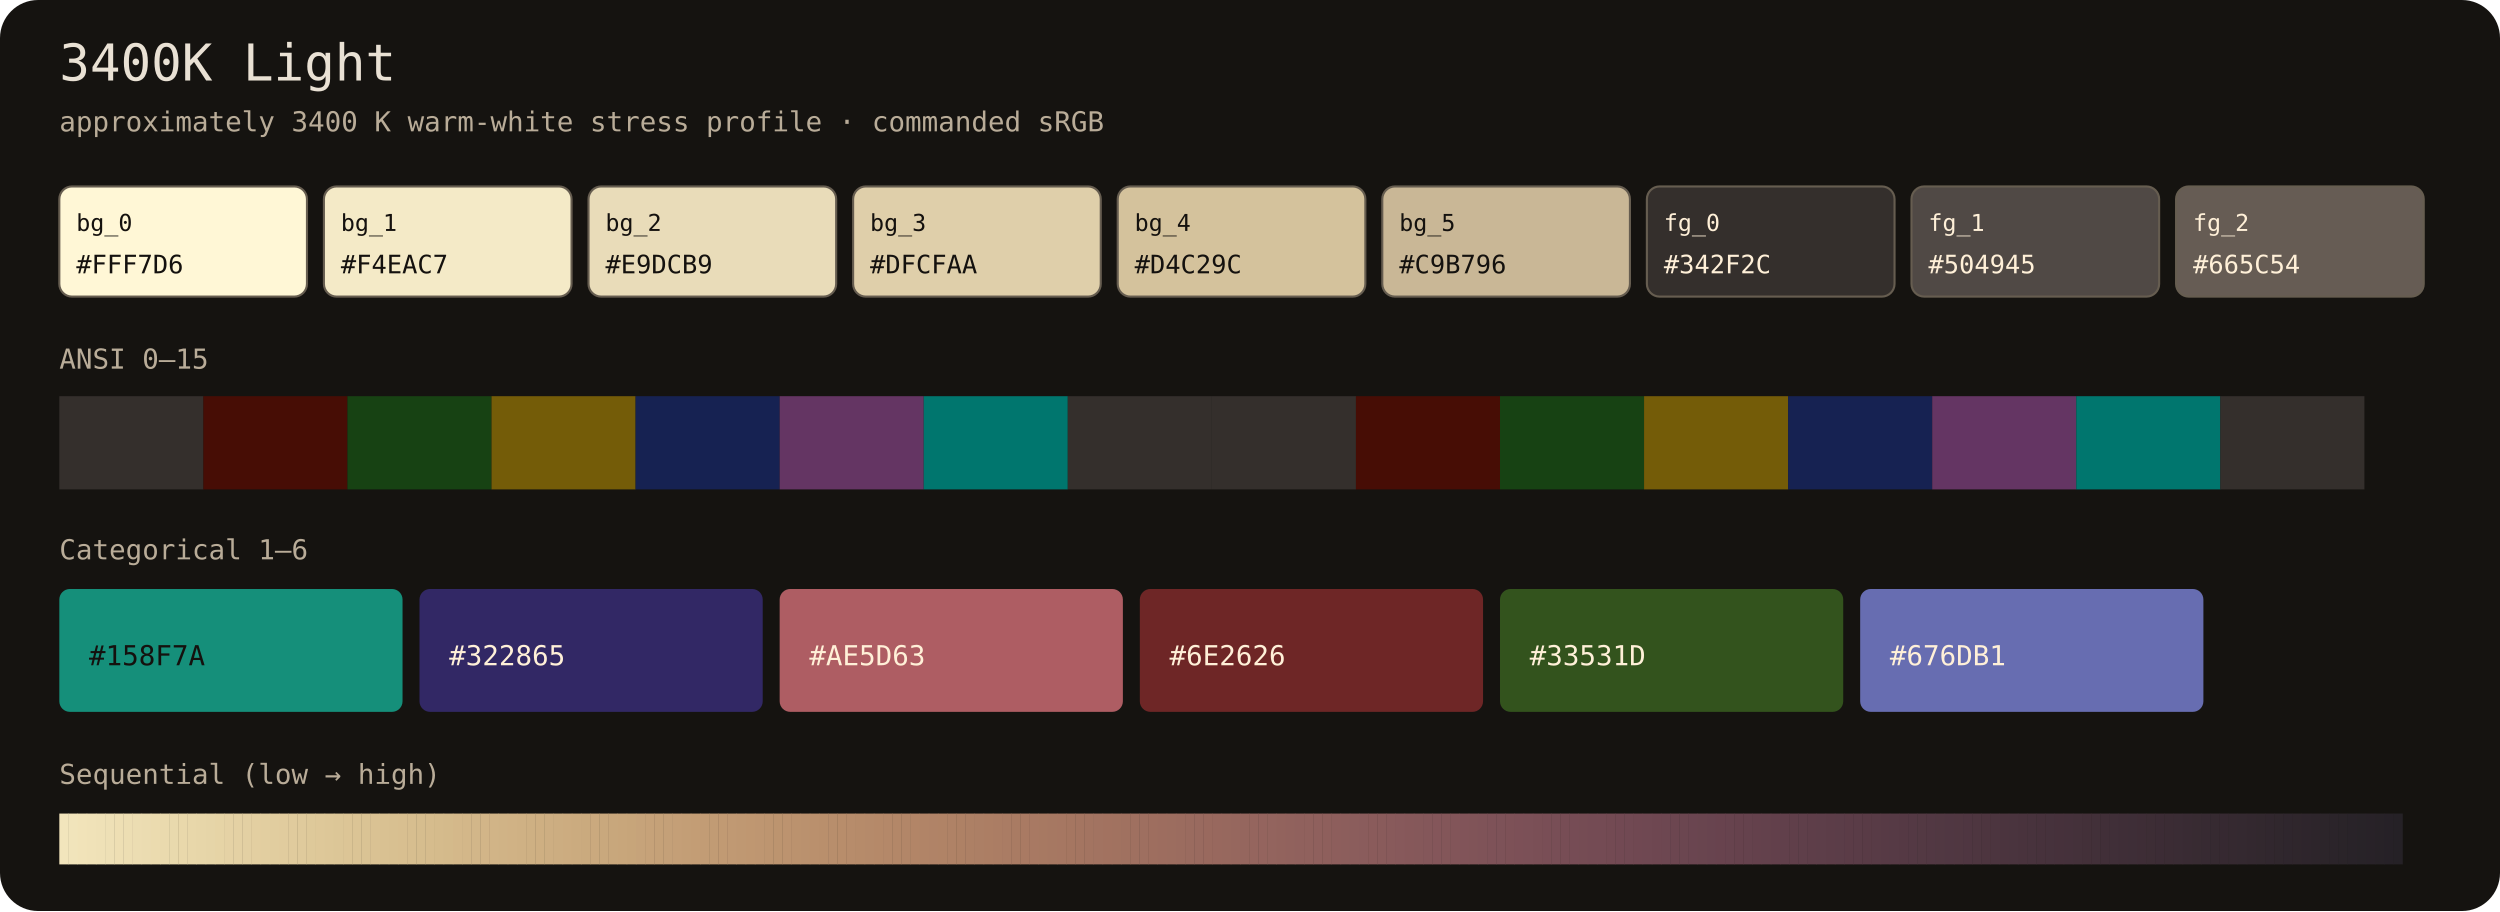
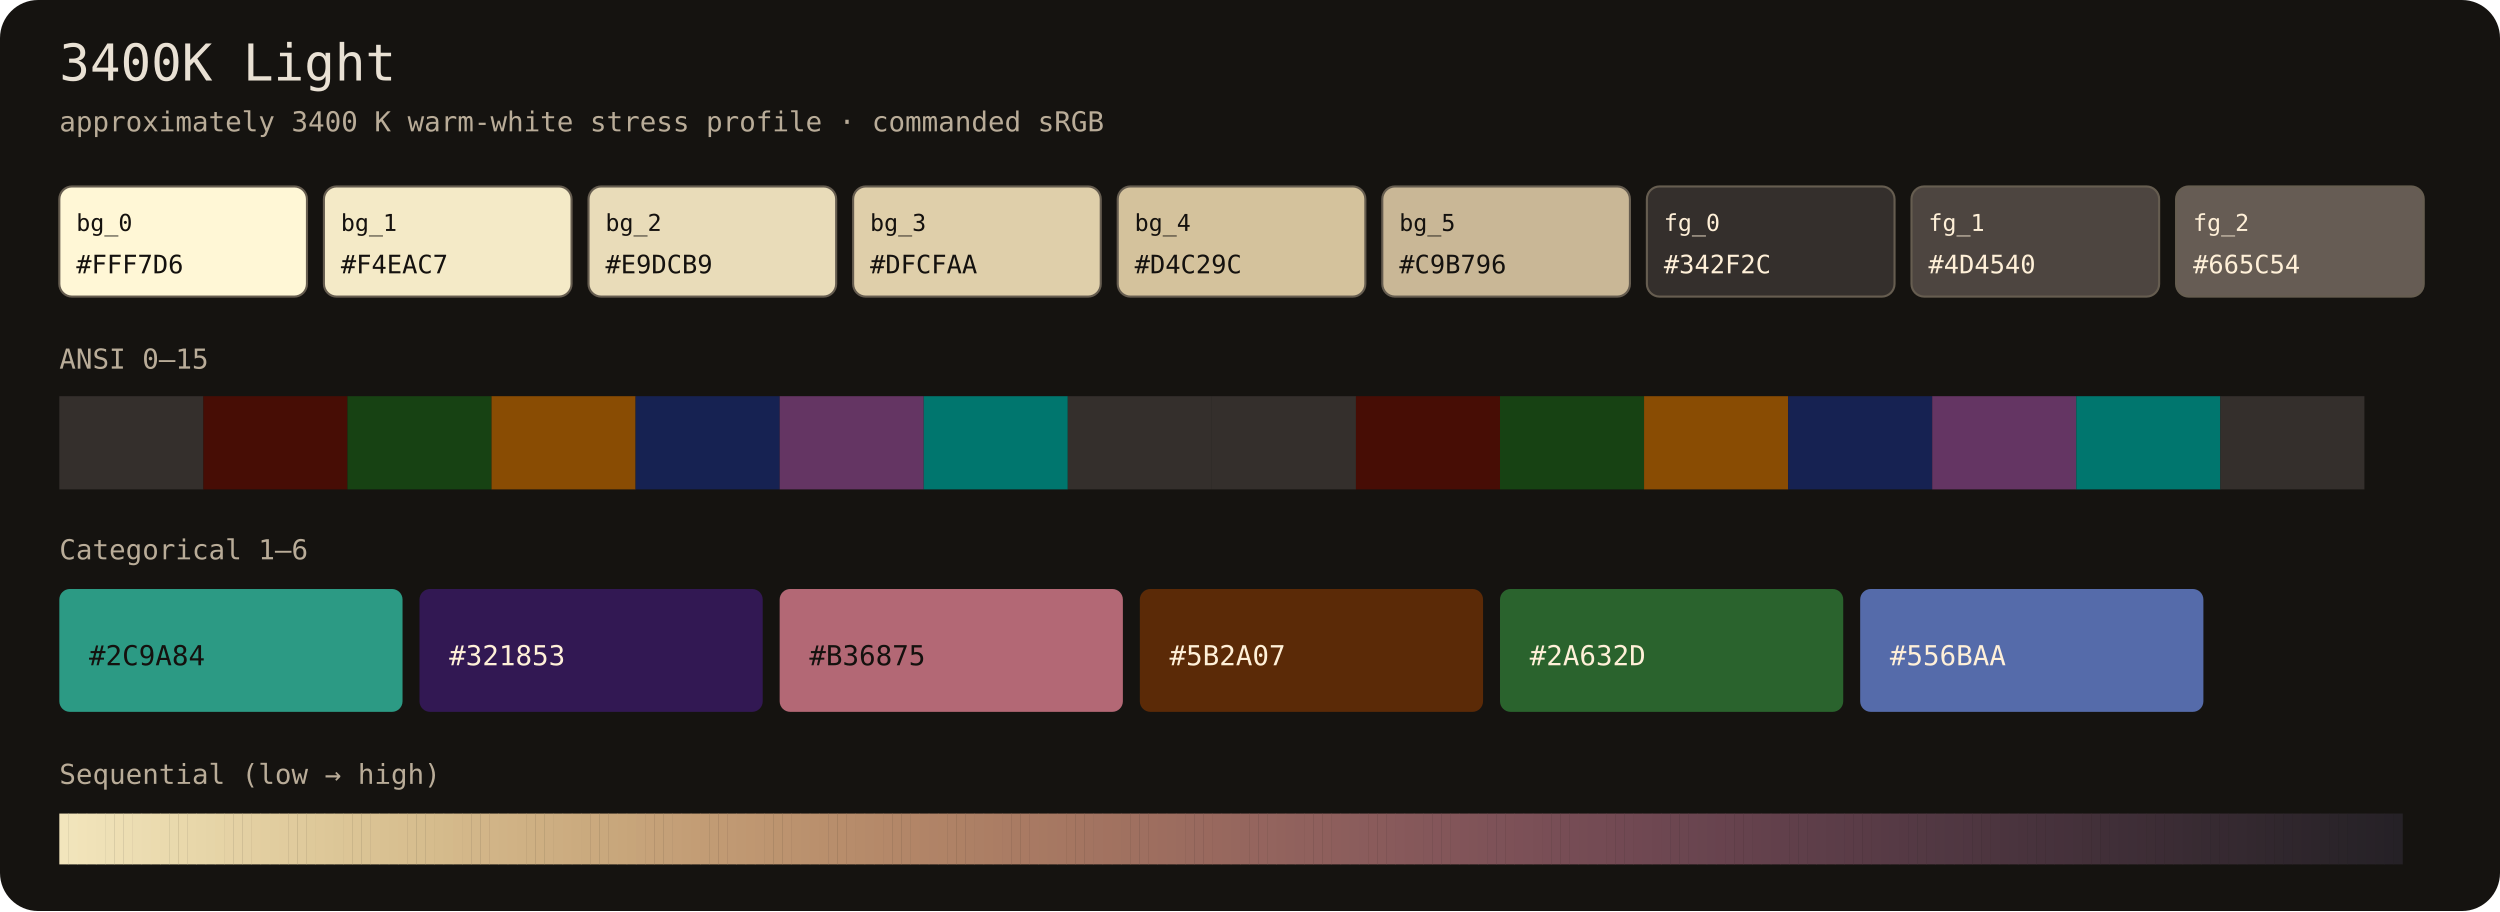
<svg xmlns="http://www.w3.org/2000/svg" width="1180" height="430" viewBox="0 0 1180 430">
  <rect width="100%" height="100%" rx="18" fill="#151310" />
  <text x="28" y="38" fill="#E9E1D4" font-size="24" font-family="ui-monospace, SFMono-Regular, Menlo, monospace">3400K Light</text>
  <text x="28" y="62" fill="#B9AC98" font-size="13" font-family="ui-monospace, SFMono-Regular, Menlo, monospace">approximately 3400 K warm-white stress profile · commanded sRGB</text>
  <rect x="28.00" y="88" width="116.89" height="52" rx="6" fill="#FFF7D6" stroke="#665D50" />
  <text x="36" y="109" fill="#14110E" font-size="11" font-family="ui-monospace, SFMono-Regular, Menlo, monospace">bg_0</text>
  <text x="36" y="129" fill="#14110E" font-size="12" font-family="ui-monospace, SFMono-Regular, Menlo, monospace">#FFF7D6</text>
  <rect x="152.89" y="88" width="116.89" height="52" rx="6" fill="#F4EAC7" stroke="#665D50" />
  <text x="160.889" y="109" fill="#14110E" font-size="11" font-family="ui-monospace, SFMono-Regular, Menlo, monospace">bg_1</text>
  <text x="160.889" y="129" fill="#14110E" font-size="12" font-family="ui-monospace, SFMono-Regular, Menlo, monospace">#F4EAC7</text>
  <rect x="277.78" y="88" width="116.89" height="52" rx="6" fill="#E9DCB9" stroke="#665D50" />
  <text x="285.778" y="109" fill="#14110E" font-size="11" font-family="ui-monospace, SFMono-Regular, Menlo, monospace">bg_2</text>
  <text x="285.778" y="129" fill="#14110E" font-size="12" font-family="ui-monospace, SFMono-Regular, Menlo, monospace">#E9DCB9</text>
  <rect x="402.67" y="88" width="116.89" height="52" rx="6" fill="#DFCFAA" stroke="#665D50" />
  <text x="410.667" y="109" fill="#14110E" font-size="11" font-family="ui-monospace, SFMono-Regular, Menlo, monospace">bg_3</text>
  <text x="410.667" y="129" fill="#14110E" font-size="12" font-family="ui-monospace, SFMono-Regular, Menlo, monospace">#DFCFAA</text>
  <rect x="527.56" y="88" width="116.89" height="52" rx="6" fill="#D4C29C" stroke="#665D50" />
  <text x="535.556" y="109" fill="#14110E" font-size="11" font-family="ui-monospace, SFMono-Regular, Menlo, monospace">bg_4</text>
  <text x="535.556" y="129" fill="#14110E" font-size="12" font-family="ui-monospace, SFMono-Regular, Menlo, monospace">#D4C29C</text>
  <rect x="652.44" y="88" width="116.89" height="52" rx="6" fill="#C9B796" stroke="#665D50" />
  <text x="660.444" y="109" fill="#14110E" font-size="11" font-family="ui-monospace, SFMono-Regular, Menlo, monospace">bg_5</text>
  <text x="660.444" y="129" fill="#14110E" font-size="12" font-family="ui-monospace, SFMono-Regular, Menlo, monospace">#C9B796</text>
  <rect x="777.33" y="88" width="116.89" height="52" rx="6" fill="#342F2C" stroke="#665D50" />
  <text x="785.333" y="109" fill="#FFF0D8" font-size="11" font-family="ui-monospace, SFMono-Regular, Menlo, monospace">fg_0</text>
  <text x="785.333" y="129" fill="#FFF0D8" font-size="12" font-family="ui-monospace, SFMono-Regular, Menlo, monospace">#342F2C</text>
-   <rect x="902.22" y="88" width="116.89" height="52" rx="6" fill="#504945" stroke="#665D50" />
+   <rect x="902.22" y="88" width="116.89" height="52" rx="6" fill="#4D4540" stroke="#665D50" />
  <text x="910.222" y="109" fill="#FFF0D8" font-size="11" font-family="ui-monospace, SFMono-Regular, Menlo, monospace">fg_1</text>
-   <text x="910.222" y="129" fill="#FFF0D8" font-size="12" font-family="ui-monospace, SFMono-Regular, Menlo, monospace">#504945</text>
+   <text x="910.222" y="129" fill="#FFF0D8" font-size="12" font-family="ui-monospace, SFMono-Regular, Menlo, monospace">#4D4540</text>
  <rect x="1027.11" y="88" width="116.89" height="52" rx="6" fill="#665C54" stroke="#665D50" />
  <text x="1035.111" y="109" fill="#FFF0D8" font-size="11" font-family="ui-monospace, SFMono-Regular, Menlo, monospace">fg_2</text>
  <text x="1035.111" y="129" fill="#FFF0D8" font-size="12" font-family="ui-monospace, SFMono-Regular, Menlo, monospace">#665C54</text>
  <text x="28" y="174" fill="#B9AC98" font-size="13" font-family="ui-monospace, SFMono-Regular, Menlo, monospace">ANSI 0–15</text>
  <rect x="28" y="187" width="68" height="44" fill="#342F2C" />
  <rect x="96" y="187" width="68" height="44" fill="#470D05" />
  <rect x="164" y="187" width="68" height="44" fill="#174213" />
-   <rect x="232" y="187" width="68" height="44" fill="#745C08" />
+   <rect x="232" y="187" width="68" height="44" fill="#894C03" />
  <rect x="300" y="187" width="68" height="44" fill="#162252" />
  <rect x="368" y="187" width="68" height="44" fill="#643563" />
  <rect x="436" y="187" width="68" height="44" fill="#00766E" />
  <rect x="504" y="187" width="68" height="44" fill="#342F2C" />
  <rect x="572" y="187" width="68" height="44" fill="#342F2C" />
  <rect x="640" y="187" width="68" height="44" fill="#470D05" />
  <rect x="708" y="187" width="68" height="44" fill="#174213" />
-   <rect x="776" y="187" width="68" height="44" fill="#745C08" />
+   <rect x="776" y="187" width="68" height="44" fill="#894C03" />
  <rect x="844" y="187" width="68" height="44" fill="#162252" />
  <rect x="912" y="187" width="68" height="44" fill="#643563" />
  <rect x="980" y="187" width="68" height="44" fill="#00766E" />
  <rect x="1048" y="187" width="68" height="44" fill="#342F2C" />
  <text x="28" y="264" fill="#B9AC98" font-size="13" font-family="ui-monospace, SFMono-Regular, Menlo, monospace">Categorical 1–6</text>
-   <rect x="28" y="278" width="162" height="58" rx="5" fill="#158F7A" />
-   <text x="42" y="314" fill="#14110E" font-size="13" font-family="ui-monospace, SFMono-Regular, Menlo, monospace">#158F7A</text>
-   <rect x="198" y="278" width="162" height="58" rx="5" fill="#322865" />
-   <text x="212" y="314" fill="#FFF0D8" font-size="13" font-family="ui-monospace, SFMono-Regular, Menlo, monospace">#322865</text>
-   <rect x="368" y="278" width="162" height="58" rx="5" fill="#AE5D63" />
-   <text x="382" y="314" fill="#FFF0D8" font-size="13" font-family="ui-monospace, SFMono-Regular, Menlo, monospace">#AE5D63</text>
-   <rect x="538" y="278" width="162" height="58" rx="5" fill="#6E2626" />
-   <text x="552" y="314" fill="#FFF0D8" font-size="13" font-family="ui-monospace, SFMono-Regular, Menlo, monospace">#6E2626</text>
-   <rect x="708" y="278" width="162" height="58" rx="5" fill="#33531D" />
-   <text x="722" y="314" fill="#FFF0D8" font-size="13" font-family="ui-monospace, SFMono-Regular, Menlo, monospace">#33531D</text>
-   <rect x="878" y="278" width="162" height="58" rx="5" fill="#676DB1" />
-   <text x="892" y="314" fill="#FFF0D8" font-size="13" font-family="ui-monospace, SFMono-Regular, Menlo, monospace">#676DB1</text>
+   <rect x="28" y="278" width="162" height="58" rx="5" fill="#2C9A84" />
+   <text x="42" y="314" fill="#14110E" font-size="13" font-family="ui-monospace, SFMono-Regular, Menlo, monospace">#2C9A84</text>
+   <rect x="198" y="278" width="162" height="58" rx="5" fill="#321853" />
+   <text x="212" y="314" fill="#FFF0D8" font-size="13" font-family="ui-monospace, SFMono-Regular, Menlo, monospace">#321853</text>
+   <rect x="368" y="278" width="162" height="58" rx="5" fill="#B36875" />
+   <text x="382" y="314" fill="#14110E" font-size="13" font-family="ui-monospace, SFMono-Regular, Menlo, monospace">#B36875</text>
+   <rect x="538" y="278" width="162" height="58" rx="5" fill="#5B2A07" />
+   <text x="552" y="314" fill="#FFF0D8" font-size="13" font-family="ui-monospace, SFMono-Regular, Menlo, monospace">#5B2A07</text>
+   <rect x="708" y="278" width="162" height="58" rx="5" fill="#2A632D" />
+   <text x="722" y="314" fill="#FFF0D8" font-size="13" font-family="ui-monospace, SFMono-Regular, Menlo, monospace">#2A632D</text>
+   <rect x="878" y="278" width="162" height="58" rx="5" fill="#556BAA" />
+   <text x="892" y="314" fill="#FFF0D8" font-size="13" font-family="ui-monospace, SFMono-Regular, Menlo, monospace">#556BAA</text>
  <text x="28" y="370" fill="#B9AC98" font-size="13" font-family="ui-monospace, SFMono-Regular, Menlo, monospace">Sequential (low → high)</text>
  <rect x="28.00" y="384" width="4.5" height="24" fill="#F2E5BC" />
  <rect x="32.32" y="384" width="4.5" height="24" fill="#F1E4BB" />
  <rect x="36.64" y="384" width="4.5" height="24" fill="#F1E3B9" />
  <rect x="40.96" y="384" width="4.5" height="24" fill="#F0E2B8" />
  <rect x="45.28" y="384" width="4.5" height="24" fill="#EFE1B7" />
  <rect x="49.60" y="384" width="4.5" height="24" fill="#EEE0B6" />
  <rect x="53.92" y="384" width="4.5" height="24" fill="#EEDFB4" />
  <rect x="58.24" y="384" width="4.5" height="24" fill="#EDDEB3" />
  <rect x="62.56" y="384" width="4.5" height="24" fill="#ECDDB2" />
  <rect x="66.88" y="384" width="4.5" height="24" fill="#EBDCB1" />
  <rect x="71.20" y="384" width="4.5" height="24" fill="#EBDBAF" />
  <rect x="75.52" y="384" width="4.5" height="24" fill="#EADAAE" />
  <rect x="79.84" y="384" width="4.5" height="24" fill="#E9D9AD" />
  <rect x="84.16" y="384" width="4.5" height="24" fill="#E9D8AB" />
  <rect x="88.48" y="384" width="4.5" height="24" fill="#E8D7AA" />
  <rect x="92.80" y="384" width="4.5" height="24" fill="#E7D6A9" />
  <rect x="97.12" y="384" width="4.5" height="24" fill="#E6D5A8" />
  <rect x="101.44" y="384" width="4.5" height="24" fill="#E6D4A6" />
  <rect x="105.76" y="384" width="4.5" height="24" fill="#E5D2A5" />
  <rect x="110.08" y="384" width="4.5" height="24" fill="#E4D1A4" />
  <rect x="114.40" y="384" width="4.5" height="24" fill="#E3D0A3" />
  <rect x="118.72" y="384" width="4.5" height="24" fill="#E3CFA1" />
  <rect x="123.04" y="384" width="4.5" height="24" fill="#E2CEA0" />
  <rect x="127.36" y="384" width="4.5" height="24" fill="#E1CD9F" />
  <rect x="131.68" y="384" width="4.5" height="24" fill="#E1CC9E" />
  <rect x="136.00" y="384" width="4.5" height="24" fill="#E0CB9D" />
  <rect x="140.32" y="384" width="4.5" height="24" fill="#DFCA9C" />
  <rect x="144.64" y="384" width="4.5" height="24" fill="#DEC99A" />
  <rect x="148.96" y="384" width="4.5" height="24" fill="#DEC899" />
  <rect x="153.28" y="384" width="4.5" height="24" fill="#DDC798" />
  <rect x="157.60" y="384" width="4.5" height="24" fill="#DCC697" />
  <rect x="161.92" y="384" width="4.5" height="24" fill="#DCC596" />
  <rect x="166.24" y="384" width="4.5" height="24" fill="#DBC495" />
  <rect x="170.56" y="384" width="4.5" height="24" fill="#DAC394" />
  <rect x="174.88" y="384" width="4.5" height="24" fill="#DAC293" />
  <rect x="179.20" y="384" width="4.5" height="24" fill="#D9C192" />
  <rect x="183.52" y="384" width="4.5" height="24" fill="#D8C091" />
  <rect x="187.84" y="384" width="4.5" height="24" fill="#D8BF90" />
  <rect x="192.16" y="384" width="4.5" height="24" fill="#D7BE8F" />
  <rect x="196.48" y="384" width="4.5" height="24" fill="#D6BD8E" />
  <rect x="200.80" y="384" width="4.5" height="24" fill="#D6BC8D" />
  <rect x="205.12" y="384" width="4.5" height="24" fill="#D5BB8C" />
  <rect x="209.44" y="384" width="4.5" height="24" fill="#D4BA8B" />
  <rect x="213.76" y="384" width="4.5" height="24" fill="#D4B88A" />
  <rect x="218.08" y="384" width="4.5" height="24" fill="#D3B789" />
  <rect x="222.40" y="384" width="4.5" height="24" fill="#D2B689" />
  <rect x="226.72" y="384" width="4.5" height="24" fill="#D2B588" />
  <rect x="231.04" y="384" width="4.5" height="24" fill="#D1B487" />
  <rect x="235.36" y="384" width="4.5" height="24" fill="#D0B386" />
  <rect x="239.68" y="384" width="4.5" height="24" fill="#D0B285" />
  <rect x="244.00" y="384" width="4.5" height="24" fill="#CFB184" />
  <rect x="248.32" y="384" width="4.5" height="24" fill="#CEB083" />
  <rect x="252.64" y="384" width="4.5" height="24" fill="#CEAF82" />
  <rect x="256.96" y="384" width="4.5" height="24" fill="#CDAE82" />
  <rect x="261.28" y="384" width="4.5" height="24" fill="#CCAD81" />
  <rect x="265.60" y="384" width="4.5" height="24" fill="#CCAC80" />
  <rect x="269.92" y="384" width="4.5" height="24" fill="#CBAB7F" />
  <rect x="274.24" y="384" width="4.5" height="24" fill="#CAAA7E" />
  <rect x="278.56" y="384" width="4.5" height="24" fill="#CAA97E" />
  <rect x="282.88" y="384" width="4.5" height="24" fill="#C9A87D" />
  <rect x="287.20" y="384" width="4.5" height="24" fill="#C8A77C" />
  <rect x="291.52" y="384" width="4.5" height="24" fill="#C8A67B" />
  <rect x="295.84" y="384" width="4.5" height="24" fill="#C7A57A" />
  <rect x="300.16" y="384" width="4.5" height="24" fill="#C6A37A" />
  <rect x="304.48" y="384" width="4.5" height="24" fill="#C6A279" />
  <rect x="308.80" y="384" width="4.5" height="24" fill="#C5A178" />
  <rect x="313.12" y="384" width="4.5" height="24" fill="#C4A078" />
  <rect x="317.44" y="384" width="4.5" height="24" fill="#C49F77" />
  <rect x="321.76" y="384" width="4.5" height="24" fill="#C39E76" />
  <rect x="326.08" y="384" width="4.5" height="24" fill="#C39D75" />
  <rect x="330.40" y="384" width="4.5" height="24" fill="#C29C75" />
  <rect x="334.72" y="384" width="4.5" height="24" fill="#C19B74" />
  <rect x="339.04" y="384" width="4.5" height="24" fill="#C19A73" />
  <rect x="343.36" y="384" width="4.5" height="24" fill="#C09973" />
  <rect x="347.68" y="384" width="4.5" height="24" fill="#BF9872" />
  <rect x="352.00" y="384" width="4.5" height="24" fill="#BF9771" />
  <rect x="356.32" y="384" width="4.5" height="24" fill="#BE9671" />
  <rect x="360.64" y="384" width="4.5" height="24" fill="#BD9570" />
  <rect x="364.96" y="384" width="4.5" height="24" fill="#BC946F" />
  <rect x="369.28" y="384" width="4.5" height="24" fill="#BC936F" />
  <rect x="373.60" y="384" width="4.5" height="24" fill="#BB926E" />
  <rect x="377.92" y="384" width="4.5" height="24" fill="#BA916E" />
  <rect x="382.24" y="384" width="4.5" height="24" fill="#BA906D" />
  <rect x="386.56" y="384" width="4.5" height="24" fill="#B98F6C" />
  <rect x="390.88" y="384" width="4.5" height="24" fill="#B88E6C" />
  <rect x="395.20" y="384" width="4.5" height="24" fill="#B88D6B" />
  <rect x="399.52" y="384" width="4.5" height="24" fill="#B78C6B" />
  <rect x="403.84" y="384" width="4.5" height="24" fill="#B68B6A" />
  <rect x="408.16" y="384" width="4.5" height="24" fill="#B58A6A" />
  <rect x="412.48" y="384" width="4.5" height="24" fill="#B58969" />
  <rect x="416.80" y="384" width="4.5" height="24" fill="#B48869" />
  <rect x="421.12" y="384" width="4.5" height="24" fill="#B38768" />
  <rect x="425.44" y="384" width="4.5" height="24" fill="#B28668" />
  <rect x="429.76" y="384" width="4.5" height="24" fill="#B28567" />
  <rect x="434.08" y="384" width="4.5" height="24" fill="#B18467" />
  <rect x="438.40" y="384" width="4.5" height="24" fill="#B08367" />
  <rect x="442.72" y="384" width="4.5" height="24" fill="#B08366" />
  <rect x="447.04" y="384" width="4.5" height="24" fill="#AF8266" />
  <rect x="451.36" y="384" width="4.5" height="24" fill="#AE8165" />
  <rect x="455.68" y="384" width="4.5" height="24" fill="#AD8065" />
  <rect x="460.00" y="384" width="4.5" height="24" fill="#AC7F65" />
  <rect x="464.32" y="384" width="4.5" height="24" fill="#AC7E64" />
  <rect x="468.64" y="384" width="4.5" height="24" fill="#AB7D64" />
  <rect x="472.96" y="384" width="4.5" height="24" fill="#AA7C64" />
  <rect x="477.28" y="384" width="4.5" height="24" fill="#A97B63" />
  <rect x="481.60" y="384" width="4.5" height="24" fill="#A97A63" />
  <rect x="485.92" y="384" width="4.5" height="24" fill="#A87963" />
  <rect x="490.24" y="384" width="4.5" height="24" fill="#A77962" />
  <rect x="494.56" y="384" width="4.5" height="24" fill="#A67862" />
  <rect x="498.88" y="384" width="4.5" height="24" fill="#A67762" />
  <rect x="503.20" y="384" width="4.5" height="24" fill="#A57661" />
  <rect x="507.52" y="384" width="4.5" height="24" fill="#A47561" />
  <rect x="511.84" y="384" width="4.5" height="24" fill="#A37461" />
  <rect x="516.16" y="384" width="4.5" height="24" fill="#A27361" />
  <rect x="520.48" y="384" width="4.5" height="24" fill="#A27260" />
  <rect x="524.80" y="384" width="4.5" height="24" fill="#A17260" />
  <rect x="529.12" y="384" width="4.5" height="24" fill="#A07160" />
  <rect x="533.44" y="384" width="4.5" height="24" fill="#9F7060" />
  <rect x="537.76" y="384" width="4.5" height="24" fill="#9E6F60" />
  <rect x="542.08" y="384" width="4.5" height="24" fill="#9E6E5F" />
  <rect x="546.40" y="384" width="4.5" height="24" fill="#9D6D5F" />
  <rect x="550.72" y="384" width="4.5" height="24" fill="#9C6D5F" />
  <rect x="555.04" y="384" width="4.5" height="24" fill="#9B6C5F" />
  <rect x="559.36" y="384" width="4.5" height="24" fill="#9A6B5F" />
  <rect x="563.68" y="384" width="4.5" height="24" fill="#996A5F" />
  <rect x="568.00" y="384" width="4.5" height="24" fill="#99695E" />
  <rect x="572.32" y="384" width="4.5" height="24" fill="#98685E" />
  <rect x="576.64" y="384" width="4.5" height="24" fill="#97685E" />
  <rect x="580.96" y="384" width="4.5" height="24" fill="#96675E" />
  <rect x="585.28" y="384" width="4.5" height="24" fill="#95665E" />
  <rect x="589.60" y="384" width="4.5" height="24" fill="#95655E" />
  <rect x="593.92" y="384" width="4.5" height="24" fill="#94645E" />
  <rect x="598.24" y="384" width="4.5" height="24" fill="#93645E" />
  <rect x="602.56" y="384" width="4.5" height="24" fill="#92635D" />
  <rect x="606.88" y="384" width="4.5" height="24" fill="#91625D" />
  <rect x="611.20" y="384" width="4.5" height="24" fill="#90615D" />
  <rect x="615.52" y="384" width="4.5" height="24" fill="#90615D" />
  <rect x="619.84" y="384" width="4.5" height="24" fill="#8F605D" />
  <rect x="624.16" y="384" width="4.5" height="24" fill="#8E5F5C" />
  <rect x="628.48" y="384" width="4.5" height="24" fill="#8D5E5C" />
  <rect x="632.80" y="384" width="4.5" height="24" fill="#8C5E5C" />
  <rect x="637.12" y="384" width="4.5" height="24" fill="#8B5D5C" />
  <rect x="641.44" y="384" width="4.5" height="24" fill="#8A5C5C" />
  <rect x="645.76" y="384" width="4.5" height="24" fill="#8A5B5B" />
  <rect x="650.08" y="384" width="4.5" height="24" fill="#895B5B" />
  <rect x="654.40" y="384" width="4.5" height="24" fill="#885A5B" />
  <rect x="658.72" y="384" width="4.5" height="24" fill="#87595B" />
  <rect x="663.04" y="384" width="4.5" height="24" fill="#86585A" />
  <rect x="667.36" y="384" width="4.5" height="24" fill="#85585A" />
  <rect x="671.68" y="384" width="4.5" height="24" fill="#84575A" />
  <rect x="676.00" y="384" width="4.5" height="24" fill="#84565A" />
  <rect x="680.32" y="384" width="4.5" height="24" fill="#835659" />
  <rect x="684.64" y="384" width="4.5" height="24" fill="#825559" />
  <rect x="688.96" y="384" width="4.5" height="24" fill="#815459" />
  <rect x="693.28" y="384" width="4.5" height="24" fill="#805458" />
  <rect x="697.60" y="384" width="4.5" height="24" fill="#7F5358" />
  <rect x="701.92" y="384" width="4.5" height="24" fill="#7E5258" />
  <rect x="706.24" y="384" width="4.5" height="24" fill="#7D5258" />
  <rect x="710.56" y="384" width="4.5" height="24" fill="#7D5157" />
  <rect x="714.88" y="384" width="4.5" height="24" fill="#7C5057" />
  <rect x="719.20" y="384" width="4.5" height="24" fill="#7B5057" />
  <rect x="723.52" y="384" width="4.5" height="24" fill="#7A4F56" />
  <rect x="727.84" y="384" width="4.5" height="24" fill="#794E56" />
  <rect x="732.16" y="384" width="4.5" height="24" fill="#784E56" />
  <rect x="736.48" y="384" width="4.5" height="24" fill="#774D55" />
  <rect x="740.80" y="384" width="4.5" height="24" fill="#764C55" />
  <rect x="745.12" y="384" width="4.5" height="24" fill="#754C54" />
  <rect x="749.44" y="384" width="4.5" height="24" fill="#744B54" />
  <rect x="753.76" y="384" width="4.5" height="24" fill="#744B54" />
  <rect x="758.08" y="384" width="4.5" height="24" fill="#734A53" />
  <rect x="762.40" y="384" width="4.5" height="24" fill="#724953" />
  <rect x="766.72" y="384" width="4.5" height="24" fill="#714953" />
  <rect x="771.04" y="384" width="4.5" height="24" fill="#704852" />
  <rect x="775.36" y="384" width="4.5" height="24" fill="#6F4852" />
  <rect x="779.68" y="384" width="4.5" height="24" fill="#6E4751" />
  <rect x="784.00" y="384" width="4.5" height="24" fill="#6D4751" />
  <rect x="788.32" y="384" width="4.5" height="24" fill="#6C4650" />
  <rect x="792.64" y="384" width="4.5" height="24" fill="#6B4650" />
  <rect x="796.96" y="384" width="4.5" height="24" fill="#6A4550" />
  <rect x="801.28" y="384" width="4.5" height="24" fill="#69454F" />
  <rect x="805.60" y="384" width="4.5" height="24" fill="#68444F" />
  <rect x="809.92" y="384" width="4.5" height="24" fill="#68434E" />
  <rect x="814.24" y="384" width="4.5" height="24" fill="#67434E" />
  <rect x="818.56" y="384" width="4.5" height="24" fill="#66424D" />
  <rect x="822.88" y="384" width="4.5" height="24" fill="#65424D" />
  <rect x="827.20" y="384" width="4.5" height="24" fill="#64414C" />
  <rect x="831.52" y="384" width="4.5" height="24" fill="#63414C" />
  <rect x="835.84" y="384" width="4.5" height="24" fill="#62404B" />
  <rect x="840.16" y="384" width="4.5" height="24" fill="#61404B" />
  <rect x="844.48" y="384" width="4.5" height="24" fill="#603F4A" />
  <rect x="848.80" y="384" width="4.5" height="24" fill="#5F3F4A" />
  <rect x="853.12" y="384" width="4.5" height="24" fill="#5E3E49" />
  <rect x="857.44" y="384" width="4.5" height="24" fill="#5D3E49" />
  <rect x="861.76" y="384" width="4.5" height="24" fill="#5C3D48" />
  <rect x="866.08" y="384" width="4.5" height="24" fill="#5B3D48" />
  <rect x="870.40" y="384" width="4.5" height="24" fill="#5B3C47" />
  <rect x="874.72" y="384" width="4.5" height="24" fill="#5A3C47" />
  <rect x="879.04" y="384" width="4.5" height="24" fill="#593B46" />
  <rect x="883.36" y="384" width="4.5" height="24" fill="#583B46" />
  <rect x="887.68" y="384" width="4.5" height="24" fill="#573A45" />
  <rect x="892.00" y="384" width="4.5" height="24" fill="#563A45" />
  <rect x="896.32" y="384" width="4.5" height="24" fill="#553944" />
  <rect x="900.64" y="384" width="4.5" height="24" fill="#543944" />
  <rect x="904.96" y="384" width="4.5" height="24" fill="#533943" />
  <rect x="909.28" y="384" width="4.5" height="24" fill="#523843" />
  <rect x="913.60" y="384" width="4.5" height="24" fill="#513842" />
  <rect x="917.92" y="384" width="4.5" height="24" fill="#503742" />
  <rect x="922.24" y="384" width="4.5" height="24" fill="#503741" />
  <rect x="926.56" y="384" width="4.5" height="24" fill="#4F3641" />
  <rect x="930.88" y="384" width="4.5" height="24" fill="#4E3640" />
  <rect x="935.20" y="384" width="4.5" height="24" fill="#4D353F" />
  <rect x="939.52" y="384" width="4.5" height="24" fill="#4C353F" />
  <rect x="943.84" y="384" width="4.5" height="24" fill="#4B343E" />
  <rect x="948.16" y="384" width="4.5" height="24" fill="#4A343E" />
  <rect x="952.48" y="384" width="4.5" height="24" fill="#49333D" />
  <rect x="956.80" y="384" width="4.5" height="24" fill="#48333D" />
  <rect x="961.12" y="384" width="4.5" height="24" fill="#47323C" />
  <rect x="965.44" y="384" width="4.5" height="24" fill="#46323C" />
  <rect x="969.76" y="384" width="4.5" height="24" fill="#46313B" />
  <rect x="974.08" y="384" width="4.5" height="24" fill="#45313B" />
  <rect x="978.40" y="384" width="4.5" height="24" fill="#44313A" />
  <rect x="982.72" y="384" width="4.5" height="24" fill="#433039" />
  <rect x="987.04" y="384" width="4.5" height="24" fill="#423039" />
  <rect x="991.36" y="384" width="4.5" height="24" fill="#412F38" />
  <rect x="995.68" y="384" width="4.5" height="24" fill="#402F38" />
  <rect x="1000.00" y="384" width="4.5" height="24" fill="#3F2E37" />
  <rect x="1004.32" y="384" width="4.5" height="24" fill="#3E2E37" />
  <rect x="1008.64" y="384" width="4.5" height="24" fill="#3E2D36" />
  <rect x="1012.96" y="384" width="4.5" height="24" fill="#3D2D35" />
  <rect x="1017.28" y="384" width="4.5" height="24" fill="#3C2C35" />
  <rect x="1021.60" y="384" width="4.5" height="24" fill="#3B2C34" />
  <rect x="1025.92" y="384" width="4.5" height="24" fill="#3A2C34" />
  <rect x="1030.24" y="384" width="4.5" height="24" fill="#392B33" />
  <rect x="1034.56" y="384" width="4.5" height="24" fill="#382B32" />
  <rect x="1038.88" y="384" width="4.5" height="24" fill="#372A32" />
  <rect x="1043.20" y="384" width="4.5" height="24" fill="#362A31" />
  <rect x="1047.52" y="384" width="4.5" height="24" fill="#362931" />
  <rect x="1051.84" y="384" width="4.5" height="24" fill="#352930" />
  <rect x="1056.16" y="384" width="4.5" height="24" fill="#342930" />
  <rect x="1060.48" y="384" width="4.5" height="24" fill="#33282F" />
  <rect x="1064.80" y="384" width="4.5" height="24" fill="#32282E" />
  <rect x="1069.12" y="384" width="4.5" height="24" fill="#31272E" />
  <rect x="1073.44" y="384" width="4.5" height="24" fill="#30272D" />
  <rect x="1077.76" y="384" width="4.5" height="24" fill="#2F262D" />
  <rect x="1082.08" y="384" width="4.5" height="24" fill="#2F262C" />
  <rect x="1086.40" y="384" width="4.5" height="24" fill="#2E252C" />
  <rect x="1090.72" y="384" width="4.5" height="24" fill="#2D252B" />
  <rect x="1095.04" y="384" width="4.5" height="24" fill="#2C252A" />
  <rect x="1099.36" y="384" width="4.5" height="24" fill="#2B242A" />
  <rect x="1103.68" y="384" width="4.5" height="24" fill="#2A2429" />
  <rect x="1108.00" y="384" width="4.5" height="24" fill="#292329" />
  <rect x="1112.32" y="384" width="4.5" height="24" fill="#282328" />
  <rect x="1116.64" y="384" width="4.5" height="24" fill="#282228" />
  <rect x="1120.96" y="384" width="4.5" height="24" fill="#272227" />
  <rect x="1125.28" y="384" width="4.5" height="24" fill="#262127" />
  <rect x="1129.60" y="384" width="4.5" height="24" fill="#252126" />
</svg>
